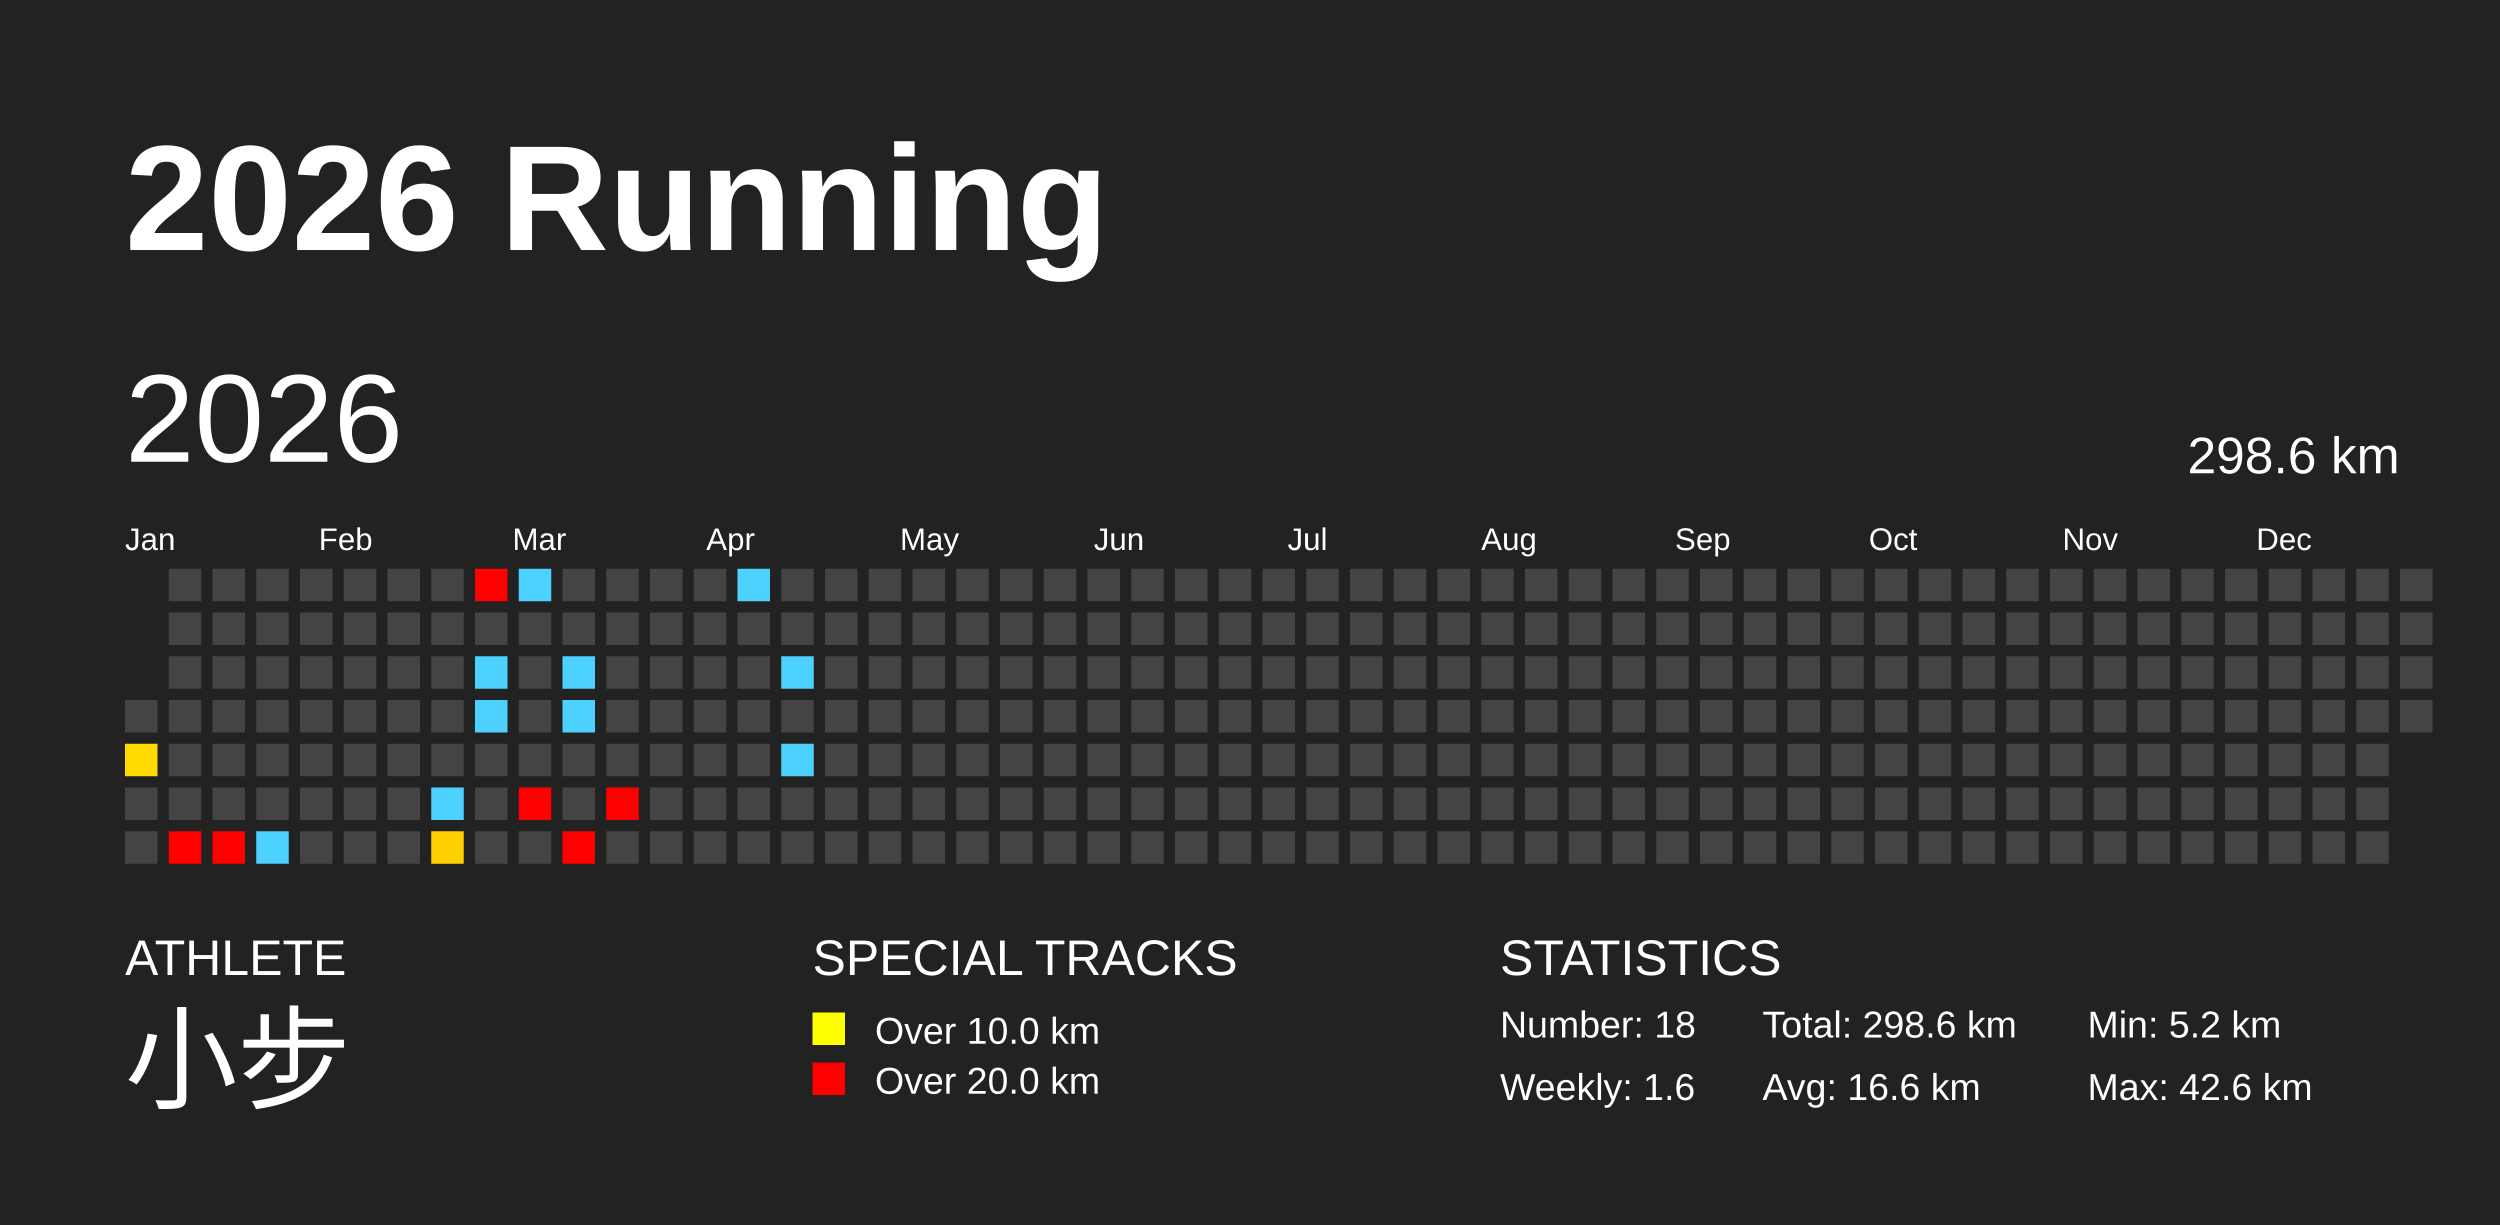
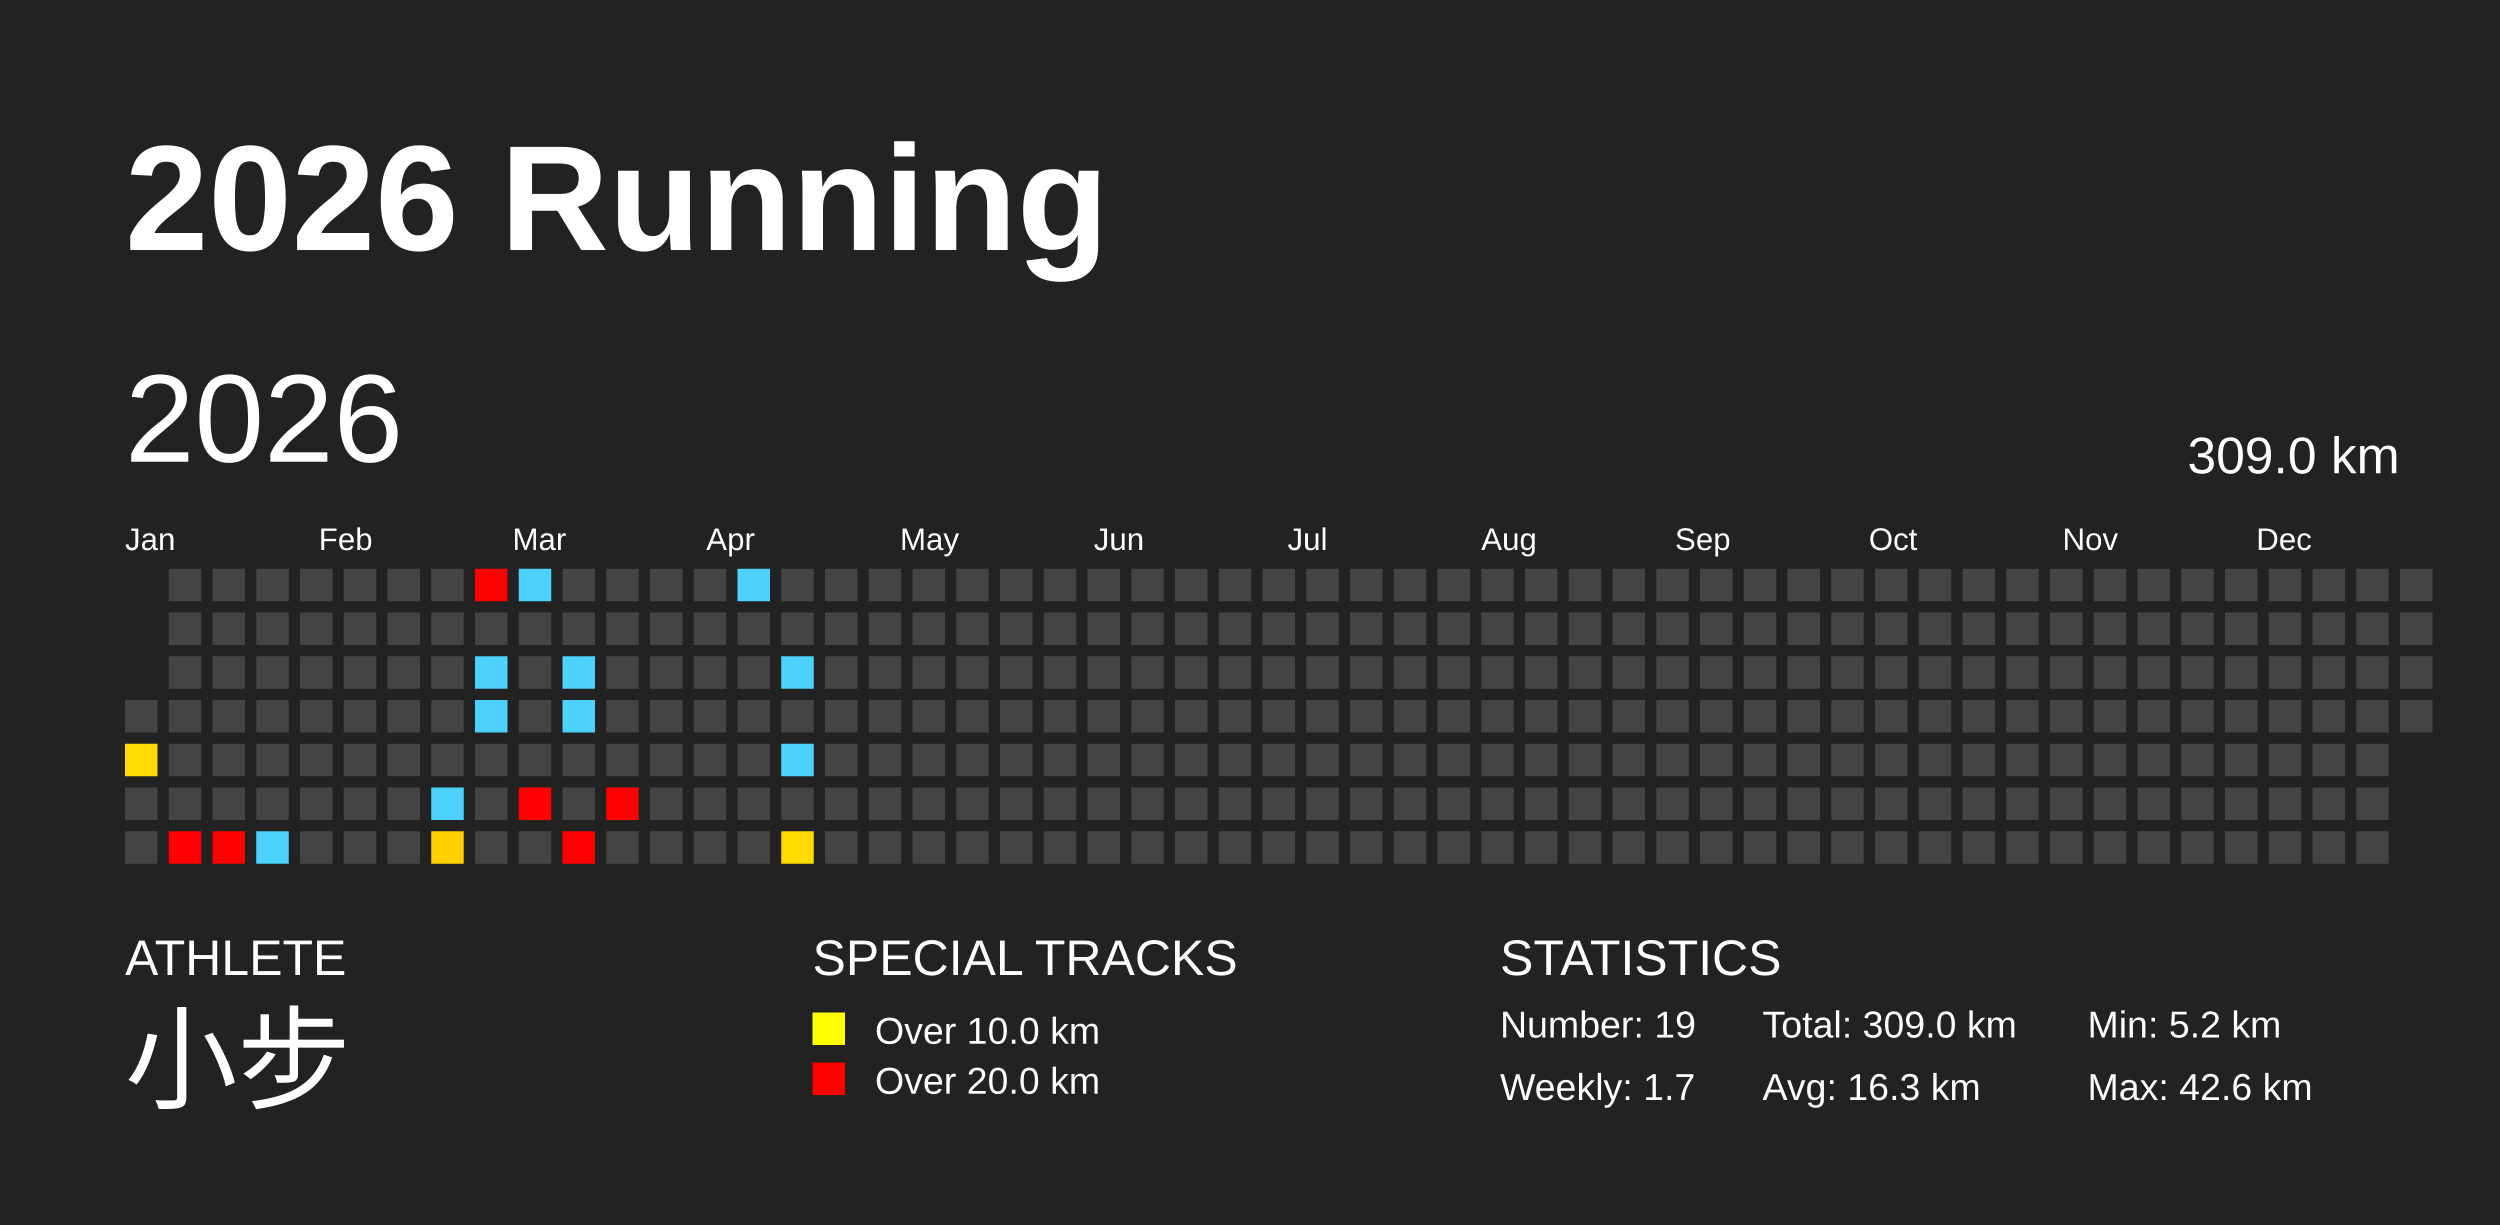
<svg xmlns="http://www.w3.org/2000/svg" baseProfile="full" height="98mm" version="1.1" viewBox="0,0,200,98" width="200mm">
  <defs />
  <rect fill="#222222" height="98" width="200" x="0" y="0" />
  <text fill="#FFFFFF" style="font-size:12px; font-family:Arial; font-weight:bold;" x="10" y="20">2026 Running</text>
  <text fill="#FFFFFF" style="font-size:4px; font-family:Arial" x="10" y="78">ATHLETE</text>
  <text fill="#FFFFFF" style="font-size:9px; font-family:Arial" x="10" y="88">小步</text>
  <text fill="#FFFFFF" style="font-size:4px; font-family:Arial" x="65" y="78">SPECIAL TRACKS</text>
  <rect fill="yellow" height="2.6" width="2.6" x="65" y="81" />
  <text fill="#FFFFFF" style="font-size:3px; font-family:Arial" x="70" y="83.5">Over 10.0 km</text>
  <rect fill="red" height="2.6" width="2.6" x="65" y="85" />
  <text fill="#FFFFFF" style="font-size:3px; font-family:Arial" x="70" y="87.5">Over 20.0 km</text>
  <text fill="#FFFFFF" style="font-size:4px; font-family:Arial" x="120" y="78">STATISTICS</text>
-   <text fill="#FFFFFF" style="font-size:3px; font-family:Arial" x="120" y="83">Number: 18</text>
-   <text fill="#FFFFFF" style="font-size:3px; font-family:Arial" x="120" y="88">Weekly: 1.6</text>
-   <text fill="#FFFFFF" style="font-size:3px; font-family:Arial" x="141" y="83">Total: 298.6 km</text>
-   <text fill="#FFFFFF" style="font-size:3px; font-family:Arial" x="141" y="88">Avg: 16.6 km</text>
+   <text fill="#FFFFFF" style="font-size:3px; font-family:Arial" x="120" y="83">Number: 19</text>
+   <text fill="#FFFFFF" style="font-size:3px; font-family:Arial" x="120" y="88">Weekly: 1.7</text>
+   <text fill="#FFFFFF" style="font-size:3px; font-family:Arial" x="141" y="83">Total: 309.0 km</text>
+   <text fill="#FFFFFF" style="font-size:3px; font-family:Arial" x="141" y="88">Avg: 16.3 km</text>
  <text fill="#FFFFFF" style="font-size:3px; font-family:Arial" x="167" y="83">Min: 5.2 km</text>
  <text fill="#FFFFFF" style="font-size:3px; font-family:Arial" x="167" y="88">Max: 42.6 km</text>
  <text dominant-baseline="hanging" fill="#FFFFFF" style="font-size:10.0px; font-family:Arial;" x="10" y="30">2026</text>
-   <text dominant-baseline="hanging" fill="#FFFFFF" style="font-size:4.125px; font-family:Arial;" x="175" y="35">298.6 km</text>
+   <text dominant-baseline="hanging" fill="#FFFFFF" style="font-size:4.125px; font-family:Arial;" x="175" y="35">309.0 km</text>
  <text fill="#FFFFFF" style="font-size:2.5px; font-family:Arial" x="10.0" y="44">Jan</text>
  <text fill="#FFFFFF" style="font-size:2.5px; font-family:Arial" x="25.5" y="44">Feb</text>
  <text fill="#FFFFFF" style="font-size:2.5px; font-family:Arial" x="41.0" y="44">Mar</text>
  <text fill="#FFFFFF" style="font-size:2.5px; font-family:Arial" x="56.5" y="44">Apr</text>
  <text fill="#FFFFFF" style="font-size:2.5px; font-family:Arial" x="72.0" y="44">May</text>
  <text fill="#FFFFFF" style="font-size:2.5px; font-family:Arial" x="87.5" y="44">Jun</text>
  <text fill="#FFFFFF" style="font-size:2.5px; font-family:Arial" x="103.0" y="44">Jul</text>
  <text fill="#FFFFFF" style="font-size:2.5px; font-family:Arial" x="118.5" y="44">Aug</text>
  <text fill="#FFFFFF" style="font-size:2.5px; font-family:Arial" x="134.0" y="44">Sep</text>
  <text fill="#FFFFFF" style="font-size:2.5px; font-family:Arial" x="149.5" y="44">Oct</text>
  <text fill="#FFFFFF" style="font-size:2.5px; font-family:Arial" x="165.0" y="44">Nov</text>
  <text fill="#FFFFFF" style="font-size:2.5px; font-family:Arial" x="180.5" y="44">Dec</text>
  <rect fill="#444444" height="2.6" width="2.6" x="10.0" y="56.0" />
  <rect fill="#ffda00" height="2.6" width="2.6" x="10.0" y="59.5" />
  <rect fill="#444444" height="2.6" width="2.6" x="10.0" y="63.0" />
  <rect fill="#444444" height="2.6" width="2.6" x="10.0" y="66.5" />
  <rect fill="#444444" height="2.6" width="2.6" x="13.5" y="45.5" />
  <rect fill="#444444" height="2.6" width="2.6" x="13.5" y="49.0" />
  <rect fill="#444444" height="2.6" width="2.6" x="13.5" y="52.5" />
  <rect fill="#444444" height="2.6" width="2.6" x="13.5" y="56.0" />
  <rect fill="#444444" height="2.6" width="2.6" x="13.5" y="59.5" />
  <rect fill="#444444" height="2.6" width="2.6" x="13.5" y="63.0" />
  <rect fill="red" height="2.6" width="2.6" x="13.5" y="66.5" />
  <rect fill="#444444" height="2.6" width="2.6" x="17.0" y="45.5" />
  <rect fill="#444444" height="2.6" width="2.6" x="17.0" y="49.0" />
  <rect fill="#444444" height="2.6" width="2.6" x="17.0" y="52.5" />
  <rect fill="#444444" height="2.6" width="2.6" x="17.0" y="56.0" />
  <rect fill="#444444" height="2.6" width="2.6" x="17.0" y="59.5" />
  <rect fill="#444444" height="2.6" width="2.6" x="17.0" y="63.0" />
  <rect fill="red" height="2.6" width="2.6" x="17.0" y="66.5" />
  <rect fill="#444444" height="2.6" width="2.6" x="20.5" y="45.5" />
  <rect fill="#444444" height="2.6" width="2.6" x="20.5" y="49.0" />
  <rect fill="#444444" height="2.6" width="2.6" x="20.5" y="52.5" />
  <rect fill="#444444" height="2.6" width="2.6" x="20.5" y="56.0" />
  <rect fill="#444444" height="2.6" width="2.6" x="20.5" y="59.5" />
  <rect fill="#444444" height="2.6" width="2.6" x="20.5" y="63.0" />
  <rect fill="#4dd2ff" height="2.6" width="2.6" x="20.5" y="66.5" />
  <rect fill="#444444" height="2.6" width="2.6" x="24.0" y="45.5" />
  <rect fill="#444444" height="2.6" width="2.6" x="24.0" y="49.0" />
  <rect fill="#444444" height="2.6" width="2.6" x="24.0" y="52.5" />
  <rect fill="#444444" height="2.6" width="2.6" x="24.0" y="56.0" />
  <rect fill="#444444" height="2.6" width="2.6" x="24.0" y="59.5" />
  <rect fill="#444444" height="2.6" width="2.6" x="24.0" y="63.0" />
  <rect fill="#444444" height="2.6" width="2.6" x="24.0" y="66.5" />
  <rect fill="#444444" height="2.6" width="2.6" x="27.5" y="45.5" />
  <rect fill="#444444" height="2.6" width="2.6" x="27.5" y="49.0" />
  <rect fill="#444444" height="2.6" width="2.6" x="27.5" y="52.5" />
  <rect fill="#444444" height="2.6" width="2.6" x="27.5" y="56.0" />
  <rect fill="#444444" height="2.6" width="2.6" x="27.5" y="59.5" />
  <rect fill="#444444" height="2.6" width="2.6" x="27.5" y="63.0" />
  <rect fill="#444444" height="2.6" width="2.6" x="27.5" y="66.5" />
  <rect fill="#444444" height="2.6" width="2.6" x="31.0" y="45.5" />
  <rect fill="#444444" height="2.6" width="2.6" x="31.0" y="49.0" />
  <rect fill="#444444" height="2.6" width="2.6" x="31.0" y="52.5" />
  <rect fill="#444444" height="2.6" width="2.6" x="31.0" y="56.0" />
  <rect fill="#444444" height="2.6" width="2.6" x="31.0" y="59.5" />
  <rect fill="#444444" height="2.6" width="2.6" x="31.0" y="63.0" />
  <rect fill="#444444" height="2.6" width="2.6" x="31.0" y="66.5" />
  <rect fill="#444444" height="2.6" width="2.6" x="34.5" y="45.5" />
  <rect fill="#444444" height="2.6" width="2.6" x="34.5" y="49.0" />
  <rect fill="#444444" height="2.6" width="2.6" x="34.5" y="52.5" />
  <rect fill="#444444" height="2.6" width="2.6" x="34.5" y="56.0" />
  <rect fill="#444444" height="2.6" width="2.6" x="34.5" y="59.5" />
  <rect fill="#4dd2ff" height="2.6" width="2.6" x="34.5" y="63.0" />
  <rect fill="#ffd000" height="2.6" width="2.6" x="34.5" y="66.5" />
  <rect fill="red" height="2.6" width="2.6" x="38.0" y="45.5" />
  <rect fill="#444444" height="2.6" width="2.6" x="38.0" y="49.0" />
  <rect fill="#4dd2ff" height="2.6" width="2.6" x="38.0" y="52.5" />
  <rect fill="#4dd2ff" height="2.6" width="2.6" x="38.0" y="56.0" />
  <rect fill="#444444" height="2.6" width="2.6" x="38.0" y="59.5" />
  <rect fill="#444444" height="2.6" width="2.6" x="38.0" y="63.0" />
  <rect fill="#444444" height="2.6" width="2.6" x="38.0" y="66.5" />
  <rect fill="#4dd2ff" height="2.6" width="2.6" x="41.5" y="45.5" />
  <rect fill="#444444" height="2.6" width="2.6" x="41.5" y="49.0" />
  <rect fill="#444444" height="2.6" width="2.6" x="41.5" y="52.5" />
  <rect fill="#444444" height="2.6" width="2.6" x="41.5" y="56.0" />
  <rect fill="#444444" height="2.6" width="2.6" x="41.5" y="59.5" />
  <rect fill="red" height="2.6" width="2.6" x="41.5" y="63.0" />
  <rect fill="#444444" height="2.6" width="2.6" x="41.5" y="66.5" />
  <rect fill="#444444" height="2.6" width="2.6" x="45.0" y="45.5" />
  <rect fill="#444444" height="2.6" width="2.6" x="45.0" y="49.0" />
  <rect fill="#4dd2ff" height="2.6" width="2.6" x="45.0" y="52.5" />
  <rect fill="#4dd2ff" height="2.6" width="2.6" x="45.0" y="56.0" />
  <rect fill="#444444" height="2.6" width="2.6" x="45.0" y="59.5" />
  <rect fill="#444444" height="2.6" width="2.6" x="45.0" y="63.0" />
  <rect fill="red" height="2.6" width="2.6" x="45.0" y="66.5" />
  <rect fill="#444444" height="2.6" width="2.6" x="48.5" y="45.5" />
  <rect fill="#444444" height="2.6" width="2.6" x="48.5" y="49.0" />
  <rect fill="#444444" height="2.6" width="2.6" x="48.5" y="52.5" />
  <rect fill="#444444" height="2.6" width="2.6" x="48.5" y="56.0" />
  <rect fill="#444444" height="2.6" width="2.6" x="48.5" y="59.5" />
  <rect fill="red" height="2.6" width="2.6" x="48.5" y="63.0" />
  <rect fill="#444444" height="2.6" width="2.6" x="48.5" y="66.5" />
  <rect fill="#444444" height="2.6" width="2.6" x="52.0" y="45.5" />
  <rect fill="#444444" height="2.6" width="2.6" x="52.0" y="49.0" />
  <rect fill="#444444" height="2.6" width="2.6" x="52.0" y="52.5" />
  <rect fill="#444444" height="2.6" width="2.6" x="52.0" y="56.0" />
  <rect fill="#444444" height="2.6" width="2.6" x="52.0" y="59.5" />
  <rect fill="#444444" height="2.6" width="2.6" x="52.0" y="63.0" />
  <rect fill="#444444" height="2.6" width="2.6" x="52.0" y="66.5" />
  <rect fill="#444444" height="2.6" width="2.6" x="55.5" y="45.5" />
  <rect fill="#444444" height="2.6" width="2.6" x="55.5" y="49.0" />
  <rect fill="#444444" height="2.6" width="2.6" x="55.5" y="52.5" />
  <rect fill="#444444" height="2.6" width="2.6" x="55.5" y="56.0" />
  <rect fill="#444444" height="2.6" width="2.6" x="55.5" y="59.5" />
  <rect fill="#444444" height="2.6" width="2.6" x="55.5" y="63.0" />
  <rect fill="#444444" height="2.6" width="2.6" x="55.5" y="66.5" />
  <rect fill="#4dd2ff" height="2.6" width="2.6" x="59.0" y="45.5" />
  <rect fill="#444444" height="2.6" width="2.6" x="59.0" y="49.0" />
  <rect fill="#444444" height="2.6" width="2.6" x="59.0" y="52.5" />
  <rect fill="#444444" height="2.6" width="2.6" x="59.0" y="56.0" />
  <rect fill="#444444" height="2.6" width="2.6" x="59.0" y="59.5" />
  <rect fill="#444444" height="2.6" width="2.6" x="59.0" y="63.0" />
  <rect fill="#444444" height="2.6" width="2.6" x="59.0" y="66.5" />
  <rect fill="#444444" height="2.6" width="2.6" x="62.5" y="45.5" />
  <rect fill="#444444" height="2.6" width="2.6" x="62.5" y="49.0" />
  <rect fill="#4dd2ff" height="2.6" width="2.6" x="62.5" y="52.5" />
  <rect fill="#444444" height="2.6" width="2.6" x="62.5" y="56.0" />
  <rect fill="#4dd2ff" height="2.6" width="2.6" x="62.5" y="59.5" />
  <rect fill="#444444" height="2.6" width="2.6" x="62.5" y="63.0" />
-   <rect fill="#444444" height="2.6" width="2.6" x="62.5" y="66.5" />
+   <rect fill="#ffdb00" height="2.6" width="2.6" x="62.5" y="66.5" />
  <rect fill="#444444" height="2.6" width="2.6" x="66.0" y="45.5" />
  <rect fill="#444444" height="2.6" width="2.6" x="66.0" y="49.0" />
  <rect fill="#444444" height="2.6" width="2.6" x="66.0" y="52.5" />
  <rect fill="#444444" height="2.6" width="2.6" x="66.0" y="56.0" />
  <rect fill="#444444" height="2.6" width="2.6" x="66.0" y="59.5" />
  <rect fill="#444444" height="2.6" width="2.6" x="66.0" y="63.0" />
  <rect fill="#444444" height="2.6" width="2.6" x="66.0" y="66.5" />
  <rect fill="#444444" height="2.6" width="2.6" x="69.5" y="45.5" />
  <rect fill="#444444" height="2.6" width="2.6" x="69.5" y="49.0" />
  <rect fill="#444444" height="2.6" width="2.6" x="69.5" y="52.5" />
  <rect fill="#444444" height="2.6" width="2.6" x="69.5" y="56.0" />
  <rect fill="#444444" height="2.6" width="2.6" x="69.5" y="59.5" />
  <rect fill="#444444" height="2.6" width="2.6" x="69.5" y="63.0" />
  <rect fill="#444444" height="2.6" width="2.6" x="69.5" y="66.5" />
  <rect fill="#444444" height="2.6" width="2.6" x="73.0" y="45.5" />
  <rect fill="#444444" height="2.6" width="2.6" x="73.0" y="49.0" />
  <rect fill="#444444" height="2.6" width="2.6" x="73.0" y="52.5" />
  <rect fill="#444444" height="2.6" width="2.6" x="73.0" y="56.0" />
  <rect fill="#444444" height="2.6" width="2.6" x="73.0" y="59.5" />
  <rect fill="#444444" height="2.6" width="2.6" x="73.0" y="63.0" />
  <rect fill="#444444" height="2.6" width="2.6" x="73.0" y="66.5" />
  <rect fill="#444444" height="2.6" width="2.6" x="76.5" y="45.5" />
  <rect fill="#444444" height="2.6" width="2.6" x="76.5" y="49.0" />
  <rect fill="#444444" height="2.6" width="2.6" x="76.5" y="52.5" />
  <rect fill="#444444" height="2.6" width="2.6" x="76.5" y="56.0" />
  <rect fill="#444444" height="2.6" width="2.6" x="76.5" y="59.5" />
  <rect fill="#444444" height="2.6" width="2.6" x="76.5" y="63.0" />
  <rect fill="#444444" height="2.6" width="2.6" x="76.5" y="66.5" />
  <rect fill="#444444" height="2.6" width="2.6" x="80.0" y="45.5" />
  <rect fill="#444444" height="2.6" width="2.6" x="80.0" y="49.0" />
  <rect fill="#444444" height="2.6" width="2.6" x="80.0" y="52.5" />
  <rect fill="#444444" height="2.6" width="2.6" x="80.0" y="56.0" />
  <rect fill="#444444" height="2.6" width="2.6" x="80.0" y="59.5" />
  <rect fill="#444444" height="2.6" width="2.6" x="80.0" y="63.0" />
  <rect fill="#444444" height="2.6" width="2.6" x="80.0" y="66.5" />
  <rect fill="#444444" height="2.6" width="2.6" x="83.5" y="45.5" />
  <rect fill="#444444" height="2.6" width="2.6" x="83.5" y="49.0" />
  <rect fill="#444444" height="2.6" width="2.6" x="83.5" y="52.5" />
  <rect fill="#444444" height="2.6" width="2.6" x="83.5" y="56.0" />
  <rect fill="#444444" height="2.6" width="2.6" x="83.5" y="59.5" />
  <rect fill="#444444" height="2.6" width="2.6" x="83.5" y="63.0" />
  <rect fill="#444444" height="2.6" width="2.6" x="83.5" y="66.5" />
  <rect fill="#444444" height="2.6" width="2.6" x="87.0" y="45.5" />
  <rect fill="#444444" height="2.6" width="2.6" x="87.0" y="49.0" />
  <rect fill="#444444" height="2.6" width="2.6" x="87.0" y="52.5" />
  <rect fill="#444444" height="2.6" width="2.6" x="87.0" y="56.0" />
  <rect fill="#444444" height="2.6" width="2.6" x="87.0" y="59.5" />
  <rect fill="#444444" height="2.6" width="2.6" x="87.0" y="63.0" />
  <rect fill="#444444" height="2.6" width="2.6" x="87.0" y="66.5" />
  <rect fill="#444444" height="2.6" width="2.6" x="90.5" y="45.5" />
  <rect fill="#444444" height="2.6" width="2.6" x="90.5" y="49.0" />
  <rect fill="#444444" height="2.6" width="2.6" x="90.5" y="52.5" />
  <rect fill="#444444" height="2.6" width="2.6" x="90.5" y="56.0" />
  <rect fill="#444444" height="2.6" width="2.6" x="90.5" y="59.5" />
  <rect fill="#444444" height="2.6" width="2.6" x="90.5" y="63.0" />
  <rect fill="#444444" height="2.6" width="2.6" x="90.5" y="66.5" />
  <rect fill="#444444" height="2.6" width="2.6" x="94.0" y="45.5" />
  <rect fill="#444444" height="2.6" width="2.6" x="94.0" y="49.0" />
  <rect fill="#444444" height="2.6" width="2.6" x="94.0" y="52.5" />
  <rect fill="#444444" height="2.6" width="2.6" x="94.0" y="56.0" />
  <rect fill="#444444" height="2.6" width="2.6" x="94.0" y="59.5" />
  <rect fill="#444444" height="2.6" width="2.6" x="94.0" y="63.0" />
  <rect fill="#444444" height="2.6" width="2.6" x="94.0" y="66.5" />
  <rect fill="#444444" height="2.6" width="2.6" x="97.5" y="45.5" />
  <rect fill="#444444" height="2.6" width="2.6" x="97.5" y="49.0" />
  <rect fill="#444444" height="2.6" width="2.6" x="97.5" y="52.5" />
  <rect fill="#444444" height="2.6" width="2.6" x="97.5" y="56.0" />
  <rect fill="#444444" height="2.6" width="2.6" x="97.5" y="59.5" />
  <rect fill="#444444" height="2.6" width="2.6" x="97.5" y="63.0" />
  <rect fill="#444444" height="2.6" width="2.6" x="97.5" y="66.5" />
  <rect fill="#444444" height="2.6" width="2.6" x="101.0" y="45.5" />
  <rect fill="#444444" height="2.6" width="2.6" x="101.0" y="49.0" />
  <rect fill="#444444" height="2.6" width="2.6" x="101.0" y="52.5" />
  <rect fill="#444444" height="2.6" width="2.6" x="101.0" y="56.0" />
  <rect fill="#444444" height="2.6" width="2.6" x="101.0" y="59.5" />
  <rect fill="#444444" height="2.6" width="2.6" x="101.0" y="63.0" />
  <rect fill="#444444" height="2.6" width="2.6" x="101.0" y="66.5" />
  <rect fill="#444444" height="2.6" width="2.6" x="104.5" y="45.5" />
  <rect fill="#444444" height="2.6" width="2.6" x="104.5" y="49.0" />
  <rect fill="#444444" height="2.6" width="2.6" x="104.5" y="52.5" />
  <rect fill="#444444" height="2.6" width="2.6" x="104.5" y="56.0" />
  <rect fill="#444444" height="2.6" width="2.6" x="104.5" y="59.5" />
  <rect fill="#444444" height="2.6" width="2.6" x="104.5" y="63.0" />
  <rect fill="#444444" height="2.6" width="2.6" x="104.5" y="66.5" />
  <rect fill="#444444" height="2.6" width="2.6" x="108.0" y="45.5" />
  <rect fill="#444444" height="2.6" width="2.6" x="108.0" y="49.0" />
  <rect fill="#444444" height="2.6" width="2.6" x="108.0" y="52.5" />
  <rect fill="#444444" height="2.6" width="2.6" x="108.0" y="56.0" />
  <rect fill="#444444" height="2.6" width="2.6" x="108.0" y="59.5" />
  <rect fill="#444444" height="2.6" width="2.6" x="108.0" y="63.0" />
  <rect fill="#444444" height="2.6" width="2.6" x="108.0" y="66.5" />
  <rect fill="#444444" height="2.6" width="2.6" x="111.5" y="45.5" />
  <rect fill="#444444" height="2.6" width="2.6" x="111.5" y="49.0" />
  <rect fill="#444444" height="2.6" width="2.6" x="111.5" y="52.5" />
  <rect fill="#444444" height="2.6" width="2.6" x="111.5" y="56.0" />
  <rect fill="#444444" height="2.6" width="2.6" x="111.5" y="59.5" />
  <rect fill="#444444" height="2.6" width="2.6" x="111.5" y="63.0" />
  <rect fill="#444444" height="2.6" width="2.6" x="111.5" y="66.5" />
  <rect fill="#444444" height="2.6" width="2.6" x="115.0" y="45.5" />
  <rect fill="#444444" height="2.6" width="2.6" x="115.0" y="49.0" />
  <rect fill="#444444" height="2.6" width="2.6" x="115.0" y="52.5" />
  <rect fill="#444444" height="2.6" width="2.6" x="115.0" y="56.0" />
  <rect fill="#444444" height="2.6" width="2.6" x="115.0" y="59.5" />
  <rect fill="#444444" height="2.6" width="2.6" x="115.0" y="63.0" />
  <rect fill="#444444" height="2.6" width="2.6" x="115.0" y="66.5" />
  <rect fill="#444444" height="2.6" width="2.6" x="118.5" y="45.5" />
  <rect fill="#444444" height="2.6" width="2.6" x="118.5" y="49.0" />
  <rect fill="#444444" height="2.6" width="2.6" x="118.5" y="52.5" />
  <rect fill="#444444" height="2.6" width="2.6" x="118.5" y="56.0" />
  <rect fill="#444444" height="2.6" width="2.6" x="118.5" y="59.5" />
  <rect fill="#444444" height="2.6" width="2.6" x="118.5" y="63.0" />
  <rect fill="#444444" height="2.6" width="2.6" x="118.5" y="66.5" />
  <rect fill="#444444" height="2.6" width="2.6" x="122.0" y="45.5" />
  <rect fill="#444444" height="2.6" width="2.6" x="122.0" y="49.0" />
  <rect fill="#444444" height="2.6" width="2.6" x="122.0" y="52.5" />
  <rect fill="#444444" height="2.6" width="2.6" x="122.0" y="56.0" />
  <rect fill="#444444" height="2.6" width="2.6" x="122.0" y="59.5" />
  <rect fill="#444444" height="2.6" width="2.6" x="122.0" y="63.0" />
  <rect fill="#444444" height="2.6" width="2.6" x="122.0" y="66.5" />
  <rect fill="#444444" height="2.6" width="2.6" x="125.5" y="45.5" />
  <rect fill="#444444" height="2.6" width="2.6" x="125.5" y="49.0" />
  <rect fill="#444444" height="2.6" width="2.6" x="125.5" y="52.5" />
  <rect fill="#444444" height="2.6" width="2.6" x="125.5" y="56.0" />
  <rect fill="#444444" height="2.6" width="2.6" x="125.5" y="59.5" />
  <rect fill="#444444" height="2.6" width="2.6" x="125.5" y="63.0" />
  <rect fill="#444444" height="2.6" width="2.6" x="125.5" y="66.5" />
  <rect fill="#444444" height="2.6" width="2.6" x="129.0" y="45.5" />
  <rect fill="#444444" height="2.6" width="2.6" x="129.0" y="49.0" />
  <rect fill="#444444" height="2.6" width="2.6" x="129.0" y="52.5" />
  <rect fill="#444444" height="2.6" width="2.6" x="129.0" y="56.0" />
  <rect fill="#444444" height="2.6" width="2.6" x="129.0" y="59.5" />
  <rect fill="#444444" height="2.6" width="2.6" x="129.0" y="63.0" />
  <rect fill="#444444" height="2.6" width="2.6" x="129.0" y="66.5" />
  <rect fill="#444444" height="2.6" width="2.6" x="132.5" y="45.5" />
  <rect fill="#444444" height="2.6" width="2.6" x="132.5" y="49.0" />
  <rect fill="#444444" height="2.6" width="2.6" x="132.5" y="52.5" />
  <rect fill="#444444" height="2.6" width="2.6" x="132.5" y="56.0" />
  <rect fill="#444444" height="2.6" width="2.6" x="132.5" y="59.5" />
  <rect fill="#444444" height="2.6" width="2.6" x="132.5" y="63.0" />
  <rect fill="#444444" height="2.6" width="2.6" x="132.5" y="66.5" />
  <rect fill="#444444" height="2.6" width="2.6" x="136.0" y="45.5" />
  <rect fill="#444444" height="2.6" width="2.6" x="136.0" y="49.0" />
  <rect fill="#444444" height="2.6" width="2.6" x="136.0" y="52.5" />
  <rect fill="#444444" height="2.6" width="2.6" x="136.0" y="56.0" />
  <rect fill="#444444" height="2.6" width="2.6" x="136.0" y="59.5" />
  <rect fill="#444444" height="2.6" width="2.6" x="136.0" y="63.0" />
  <rect fill="#444444" height="2.6" width="2.6" x="136.0" y="66.5" />
  <rect fill="#444444" height="2.6" width="2.6" x="139.5" y="45.5" />
  <rect fill="#444444" height="2.6" width="2.6" x="139.5" y="49.0" />
  <rect fill="#444444" height="2.6" width="2.6" x="139.5" y="52.5" />
  <rect fill="#444444" height="2.6" width="2.6" x="139.5" y="56.0" />
  <rect fill="#444444" height="2.6" width="2.6" x="139.5" y="59.5" />
  <rect fill="#444444" height="2.6" width="2.6" x="139.5" y="63.0" />
  <rect fill="#444444" height="2.6" width="2.6" x="139.5" y="66.5" />
  <rect fill="#444444" height="2.6" width="2.6" x="143.0" y="45.5" />
  <rect fill="#444444" height="2.6" width="2.6" x="143.0" y="49.0" />
  <rect fill="#444444" height="2.6" width="2.6" x="143.0" y="52.5" />
  <rect fill="#444444" height="2.6" width="2.6" x="143.0" y="56.0" />
  <rect fill="#444444" height="2.6" width="2.6" x="143.0" y="59.5" />
  <rect fill="#444444" height="2.6" width="2.6" x="143.0" y="63.0" />
  <rect fill="#444444" height="2.6" width="2.6" x="143.0" y="66.5" />
  <rect fill="#444444" height="2.6" width="2.6" x="146.5" y="45.5" />
  <rect fill="#444444" height="2.6" width="2.6" x="146.5" y="49.0" />
  <rect fill="#444444" height="2.6" width="2.6" x="146.5" y="52.5" />
  <rect fill="#444444" height="2.6" width="2.6" x="146.5" y="56.0" />
  <rect fill="#444444" height="2.6" width="2.6" x="146.5" y="59.5" />
  <rect fill="#444444" height="2.6" width="2.6" x="146.5" y="63.0" />
  <rect fill="#444444" height="2.6" width="2.6" x="146.5" y="66.5" />
  <rect fill="#444444" height="2.6" width="2.6" x="150.0" y="45.5" />
  <rect fill="#444444" height="2.6" width="2.6" x="150.0" y="49.0" />
  <rect fill="#444444" height="2.6" width="2.6" x="150.0" y="52.5" />
  <rect fill="#444444" height="2.6" width="2.6" x="150.0" y="56.0" />
  <rect fill="#444444" height="2.6" width="2.6" x="150.0" y="59.5" />
  <rect fill="#444444" height="2.6" width="2.6" x="150.0" y="63.0" />
  <rect fill="#444444" height="2.6" width="2.6" x="150.0" y="66.5" />
  <rect fill="#444444" height="2.6" width="2.6" x="153.5" y="45.5" />
  <rect fill="#444444" height="2.6" width="2.6" x="153.5" y="49.0" />
  <rect fill="#444444" height="2.6" width="2.6" x="153.5" y="52.5" />
  <rect fill="#444444" height="2.6" width="2.6" x="153.5" y="56.0" />
  <rect fill="#444444" height="2.6" width="2.6" x="153.5" y="59.5" />
  <rect fill="#444444" height="2.6" width="2.6" x="153.5" y="63.0" />
  <rect fill="#444444" height="2.6" width="2.6" x="153.5" y="66.5" />
  <rect fill="#444444" height="2.6" width="2.6" x="157.0" y="45.5" />
  <rect fill="#444444" height="2.6" width="2.6" x="157.0" y="49.0" />
  <rect fill="#444444" height="2.6" width="2.6" x="157.0" y="52.5" />
  <rect fill="#444444" height="2.6" width="2.6" x="157.0" y="56.0" />
  <rect fill="#444444" height="2.6" width="2.6" x="157.0" y="59.5" />
  <rect fill="#444444" height="2.6" width="2.6" x="157.0" y="63.0" />
  <rect fill="#444444" height="2.6" width="2.6" x="157.0" y="66.5" />
  <rect fill="#444444" height="2.6" width="2.6" x="160.5" y="45.5" />
  <rect fill="#444444" height="2.6" width="2.6" x="160.5" y="49.0" />
  <rect fill="#444444" height="2.6" width="2.6" x="160.5" y="52.5" />
  <rect fill="#444444" height="2.6" width="2.6" x="160.5" y="56.0" />
  <rect fill="#444444" height="2.6" width="2.6" x="160.5" y="59.5" />
  <rect fill="#444444" height="2.6" width="2.6" x="160.5" y="63.0" />
  <rect fill="#444444" height="2.6" width="2.6" x="160.5" y="66.5" />
  <rect fill="#444444" height="2.6" width="2.6" x="164.0" y="45.5" />
  <rect fill="#444444" height="2.6" width="2.6" x="164.0" y="49.0" />
  <rect fill="#444444" height="2.6" width="2.6" x="164.0" y="52.5" />
  <rect fill="#444444" height="2.6" width="2.6" x="164.0" y="56.0" />
  <rect fill="#444444" height="2.6" width="2.6" x="164.0" y="59.5" />
  <rect fill="#444444" height="2.6" width="2.6" x="164.0" y="63.0" />
  <rect fill="#444444" height="2.6" width="2.6" x="164.0" y="66.5" />
  <rect fill="#444444" height="2.6" width="2.6" x="167.5" y="45.5" />
  <rect fill="#444444" height="2.6" width="2.6" x="167.5" y="49.0" />
  <rect fill="#444444" height="2.6" width="2.6" x="167.5" y="52.5" />
  <rect fill="#444444" height="2.6" width="2.6" x="167.5" y="56.0" />
  <rect fill="#444444" height="2.6" width="2.6" x="167.5" y="59.5" />
  <rect fill="#444444" height="2.6" width="2.6" x="167.5" y="63.0" />
  <rect fill="#444444" height="2.6" width="2.6" x="167.5" y="66.5" />
  <rect fill="#444444" height="2.6" width="2.6" x="171.0" y="45.5" />
  <rect fill="#444444" height="2.6" width="2.6" x="171.0" y="49.0" />
  <rect fill="#444444" height="2.6" width="2.6" x="171.0" y="52.5" />
  <rect fill="#444444" height="2.6" width="2.6" x="171.0" y="56.0" />
  <rect fill="#444444" height="2.6" width="2.6" x="171.0" y="59.5" />
  <rect fill="#444444" height="2.6" width="2.6" x="171.0" y="63.0" />
  <rect fill="#444444" height="2.6" width="2.6" x="171.0" y="66.5" />
  <rect fill="#444444" height="2.6" width="2.6" x="174.5" y="45.5" />
  <rect fill="#444444" height="2.6" width="2.6" x="174.5" y="49.0" />
  <rect fill="#444444" height="2.6" width="2.6" x="174.5" y="52.5" />
  <rect fill="#444444" height="2.6" width="2.6" x="174.5" y="56.0" />
  <rect fill="#444444" height="2.6" width="2.6" x="174.5" y="59.5" />
  <rect fill="#444444" height="2.6" width="2.6" x="174.5" y="63.0" />
  <rect fill="#444444" height="2.6" width="2.6" x="174.5" y="66.5" />
  <rect fill="#444444" height="2.6" width="2.6" x="178.0" y="45.5" />
  <rect fill="#444444" height="2.6" width="2.6" x="178.0" y="49.0" />
  <rect fill="#444444" height="2.6" width="2.6" x="178.0" y="52.5" />
  <rect fill="#444444" height="2.6" width="2.6" x="178.0" y="56.0" />
  <rect fill="#444444" height="2.6" width="2.6" x="178.0" y="59.5" />
  <rect fill="#444444" height="2.6" width="2.6" x="178.0" y="63.0" />
  <rect fill="#444444" height="2.6" width="2.6" x="178.0" y="66.5" />
  <rect fill="#444444" height="2.6" width="2.6" x="181.5" y="45.5" />
  <rect fill="#444444" height="2.6" width="2.6" x="181.5" y="49.0" />
  <rect fill="#444444" height="2.6" width="2.6" x="181.5" y="52.5" />
  <rect fill="#444444" height="2.6" width="2.6" x="181.5" y="56.0" />
  <rect fill="#444444" height="2.6" width="2.6" x="181.5" y="59.5" />
  <rect fill="#444444" height="2.6" width="2.6" x="181.5" y="63.0" />
  <rect fill="#444444" height="2.6" width="2.6" x="181.5" y="66.5" />
  <rect fill="#444444" height="2.6" width="2.6" x="185.0" y="45.5" />
  <rect fill="#444444" height="2.6" width="2.6" x="185.0" y="49.0" />
  <rect fill="#444444" height="2.6" width="2.6" x="185.0" y="52.5" />
  <rect fill="#444444" height="2.6" width="2.6" x="185.0" y="56.0" />
  <rect fill="#444444" height="2.6" width="2.6" x="185.0" y="59.5" />
  <rect fill="#444444" height="2.6" width="2.6" x="185.0" y="63.0" />
  <rect fill="#444444" height="2.6" width="2.6" x="185.0" y="66.5" />
  <rect fill="#444444" height="2.6" width="2.6" x="188.5" y="45.5" />
  <rect fill="#444444" height="2.6" width="2.6" x="188.5" y="49.0" />
  <rect fill="#444444" height="2.6" width="2.6" x="188.5" y="52.5" />
  <rect fill="#444444" height="2.6" width="2.6" x="188.5" y="56.0" />
  <rect fill="#444444" height="2.6" width="2.6" x="188.5" y="59.5" />
  <rect fill="#444444" height="2.6" width="2.6" x="188.5" y="63.0" />
  <rect fill="#444444" height="2.6" width="2.6" x="188.5" y="66.5" />
  <rect fill="#444444" height="2.6" width="2.6" x="192.0" y="45.5" />
  <rect fill="#444444" height="2.6" width="2.6" x="192.0" y="49.0" />
  <rect fill="#444444" height="2.6" width="2.6" x="192.0" y="52.5" />
  <rect fill="#444444" height="2.6" width="2.6" x="192.0" y="56.0" />
</svg>
